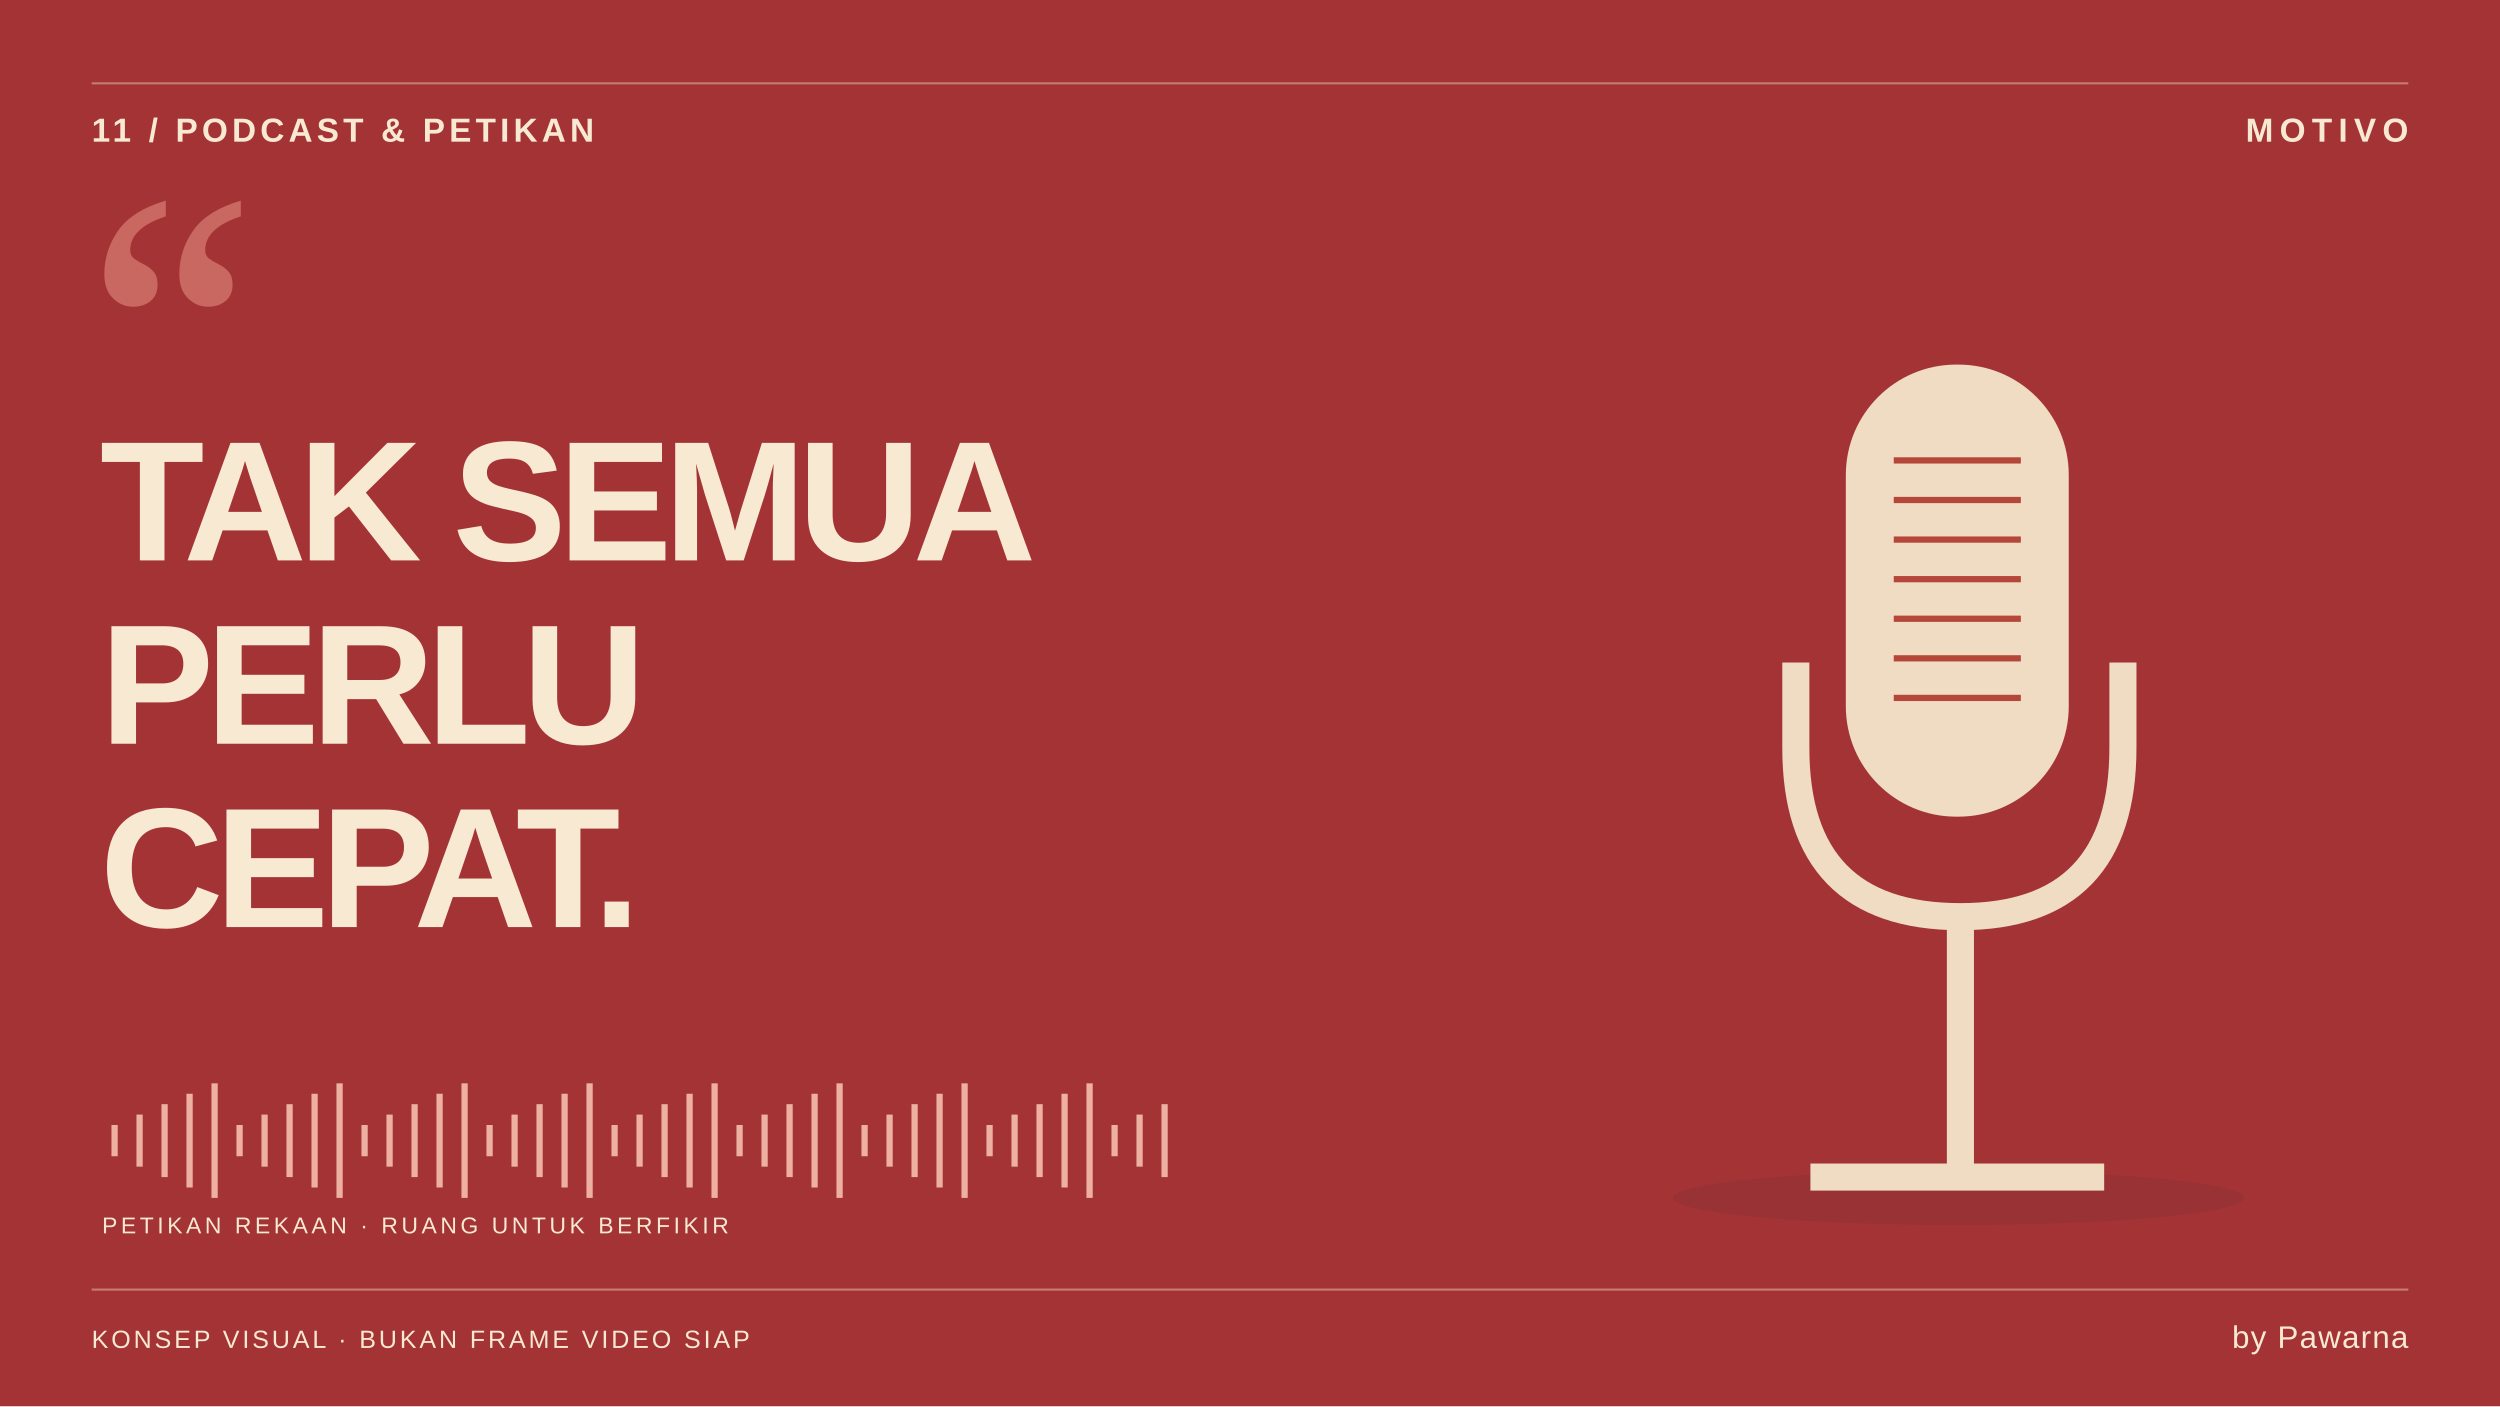
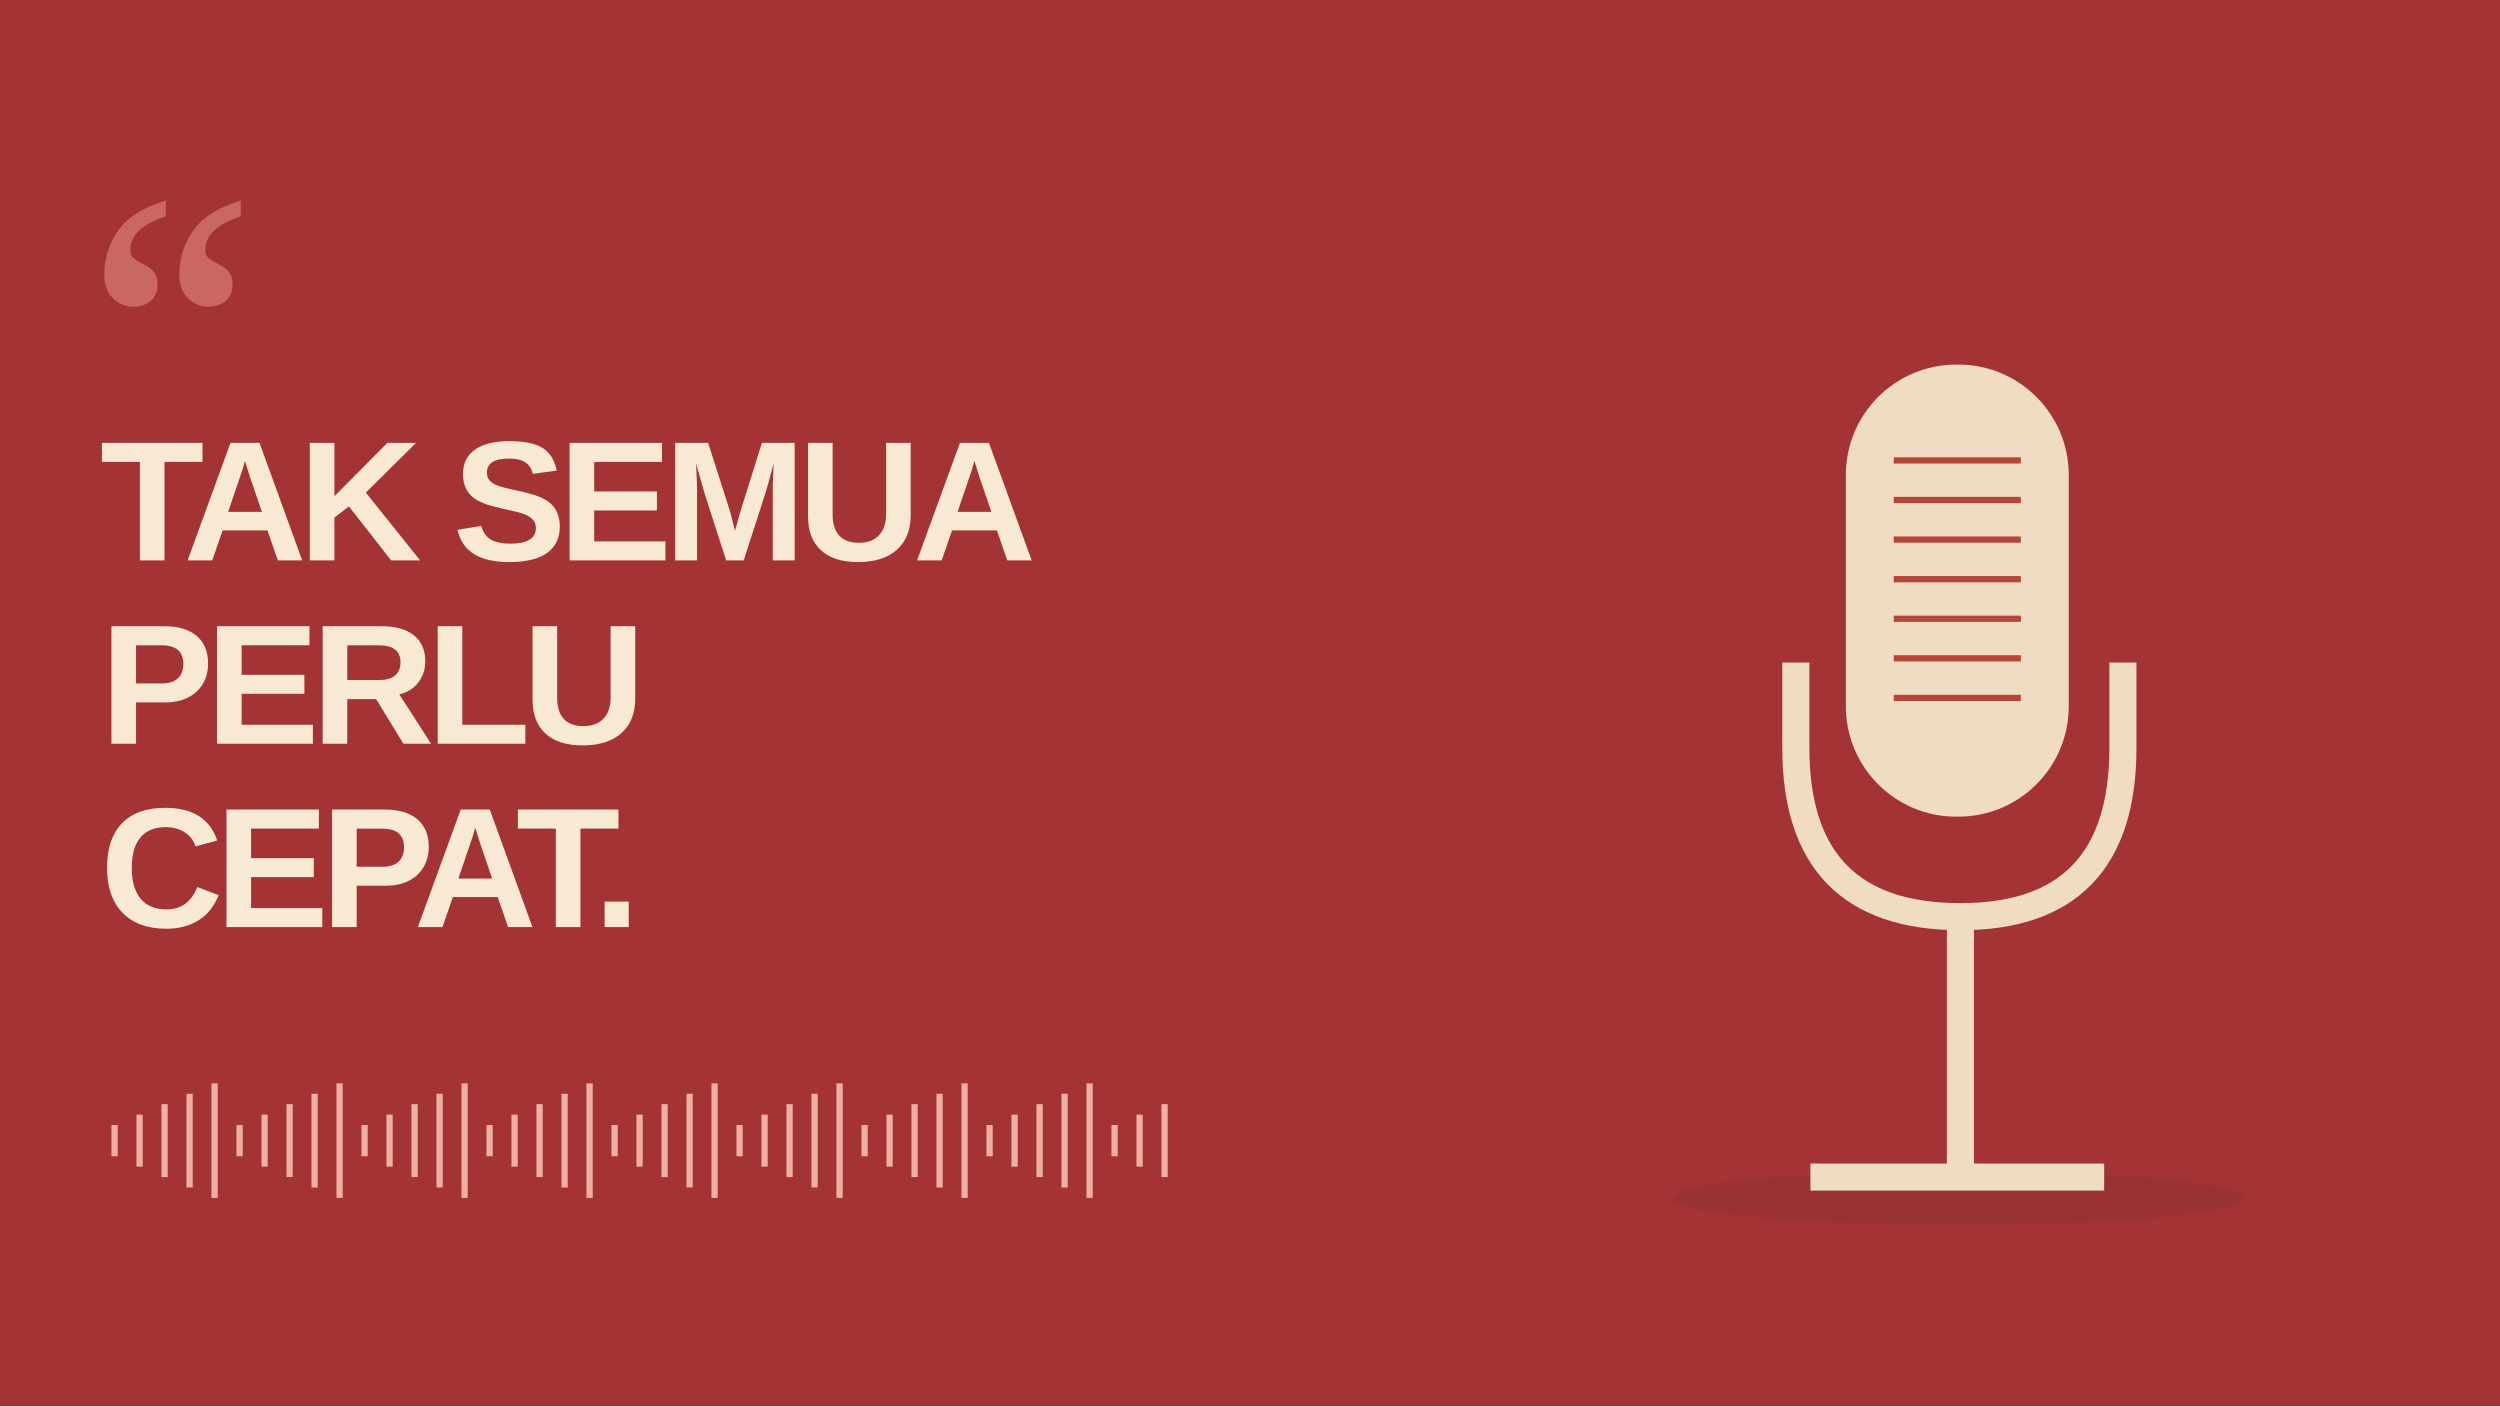
<svg xmlns="http://www.w3.org/2000/svg" width="1200" height="675" viewBox="0 0 1200 675" role="img" aria-labelledby="title desc">
  <rect width="1200" height="675" fill="#a43335" />
  <text x="40" y="225" fill="#c86860" font-family="Georgia, serif" font-size="180" font-weight="400" letter-spacing="-4">“</text>
  <text x="48" y="269" fill="#f8e9d2" font-family="Arial, sans-serif" font-size="82" font-weight="800" letter-spacing="-4">TAK SEMUA</text>
  <text x="48" y="357" fill="#f8e9d2" font-family="Arial, sans-serif" font-size="82" font-weight="800" letter-spacing="-4">PERLU</text>
  <text x="48" y="445" fill="#f8e9d2" font-family="Arial, sans-serif" font-size="82" font-weight="800" letter-spacing="-4">CEPAT.</text>
  <ellipse cx="940" cy="575" rx="137" ry="13" fill="#722e30" opacity=".25" />
  <rect x="886" y="175" width="107" height="217" rx="53" fill="#efdcc3" />
  <path d="M862 318V359Q862 440 941 440Q1019 440 1019 359V318M941 441V563M869 565H1010" fill="none" stroke="#efdcc3" stroke-width="13" />
  <path d="M909 221H970M909 240H970M909 259H970M909 278H970M909 297H970M909 316H970M909 335H970" stroke="#b4473a" stroke-width="3" />
  <path d="M55 540v15" stroke="#edb0a2" stroke-width="3" />
  <path d="M67 535v25" stroke="#edb0a2" stroke-width="3" />
  <path d="M79 530v35" stroke="#edb0a2" stroke-width="3" />
  <path d="M91 525v45" stroke="#edb0a2" stroke-width="3" />
  <path d="M103 520v55" stroke="#edb0a2" stroke-width="3" />
  <path d="M115 540v15" stroke="#edb0a2" stroke-width="3" />
  <path d="M127 535v25" stroke="#edb0a2" stroke-width="3" />
  <path d="M139 530v35" stroke="#edb0a2" stroke-width="3" />
  <path d="M151 525v45" stroke="#edb0a2" stroke-width="3" />
  <path d="M163 520v55" stroke="#edb0a2" stroke-width="3" />
  <path d="M175 540v15" stroke="#edb0a2" stroke-width="3" />
  <path d="M187 535v25" stroke="#edb0a2" stroke-width="3" />
  <path d="M199 530v35" stroke="#edb0a2" stroke-width="3" />
  <path d="M211 525v45" stroke="#edb0a2" stroke-width="3" />
  <path d="M223 520v55" stroke="#edb0a2" stroke-width="3" />
  <path d="M235 540v15" stroke="#edb0a2" stroke-width="3" />
  <path d="M247 535v25" stroke="#edb0a2" stroke-width="3" />
  <path d="M259 530v35" stroke="#edb0a2" stroke-width="3" />
  <path d="M271 525v45" stroke="#edb0a2" stroke-width="3" />
  <path d="M283 520v55" stroke="#edb0a2" stroke-width="3" />
  <path d="M295 540v15" stroke="#edb0a2" stroke-width="3" />
  <path d="M307 535v25" stroke="#edb0a2" stroke-width="3" />
  <path d="M319 530v35" stroke="#edb0a2" stroke-width="3" />
  <path d="M331 525v45" stroke="#edb0a2" stroke-width="3" />
  <path d="M343 520v55" stroke="#edb0a2" stroke-width="3" />
  <path d="M355 540v15" stroke="#edb0a2" stroke-width="3" />
  <path d="M367 535v25" stroke="#edb0a2" stroke-width="3" />
  <path d="M379 530v35" stroke="#edb0a2" stroke-width="3" />
  <path d="M391 525v45" stroke="#edb0a2" stroke-width="3" />
  <path d="M403 520v55" stroke="#edb0a2" stroke-width="3" />
  <path d="M415 540v15" stroke="#edb0a2" stroke-width="3" />
  <path d="M427 535v25" stroke="#edb0a2" stroke-width="3" />
  <path d="M439 530v35" stroke="#edb0a2" stroke-width="3" />
  <path d="M451 525v45" stroke="#edb0a2" stroke-width="3" />
  <path d="M463 520v55" stroke="#edb0a2" stroke-width="3" />
  <path d="M475 540v15" stroke="#edb0a2" stroke-width="3" />
  <path d="M487 535v25" stroke="#edb0a2" stroke-width="3" />
  <path d="M499 530v35" stroke="#edb0a2" stroke-width="3" />
  <path d="M511 525v45" stroke="#edb0a2" stroke-width="3" />
  <path d="M523 520v55" stroke="#edb0a2" stroke-width="3" />
  <path d="M535 540v15" stroke="#edb0a2" stroke-width="3" />
  <path d="M547 535v25" stroke="#edb0a2" stroke-width="3" />
  <path d="M559 530v35" stroke="#edb0a2" stroke-width="3" />
-   <text x="49" y="592" fill="#f8e9d2" font-family="Arial, sans-serif" font-size="11" font-weight="400" letter-spacing="1.7">PETIKAN REKAAN · RUANG UNTUK BERFIKIR</text>
-   <path d="M44 40H1156" stroke="#f8e9d2" opacity=".4" />
-   <text x="44" y="68" fill="#f8e9d2" font-family="Arial, sans-serif" font-size="16" font-weight="600" letter-spacing="2">11 / PODCAST &amp; PETIKAN</text>
-   <text x="1156" y="68" fill="#f8e9d2" font-family="Arial, sans-serif" font-size="16" font-weight="700" letter-spacing="3" text-anchor="end">MOTIVO</text>
-   <path d="M44 619H1156" stroke="#f8e9d2" opacity=".4" />
-   <text x="44" y="647" fill="#f8e9d2" font-family="Arial, sans-serif" font-size="12" font-weight="400" letter-spacing="1.4">KONSEP VISUAL · BUKAN FRAME VIDEO SIAP</text>
-   <text x="1156" y="647" fill="#f8e9d2" font-family="Arial, sans-serif" font-size="15" font-weight="500" letter-spacing="0.6" text-anchor="end">by Pawarna</text>
</svg>
